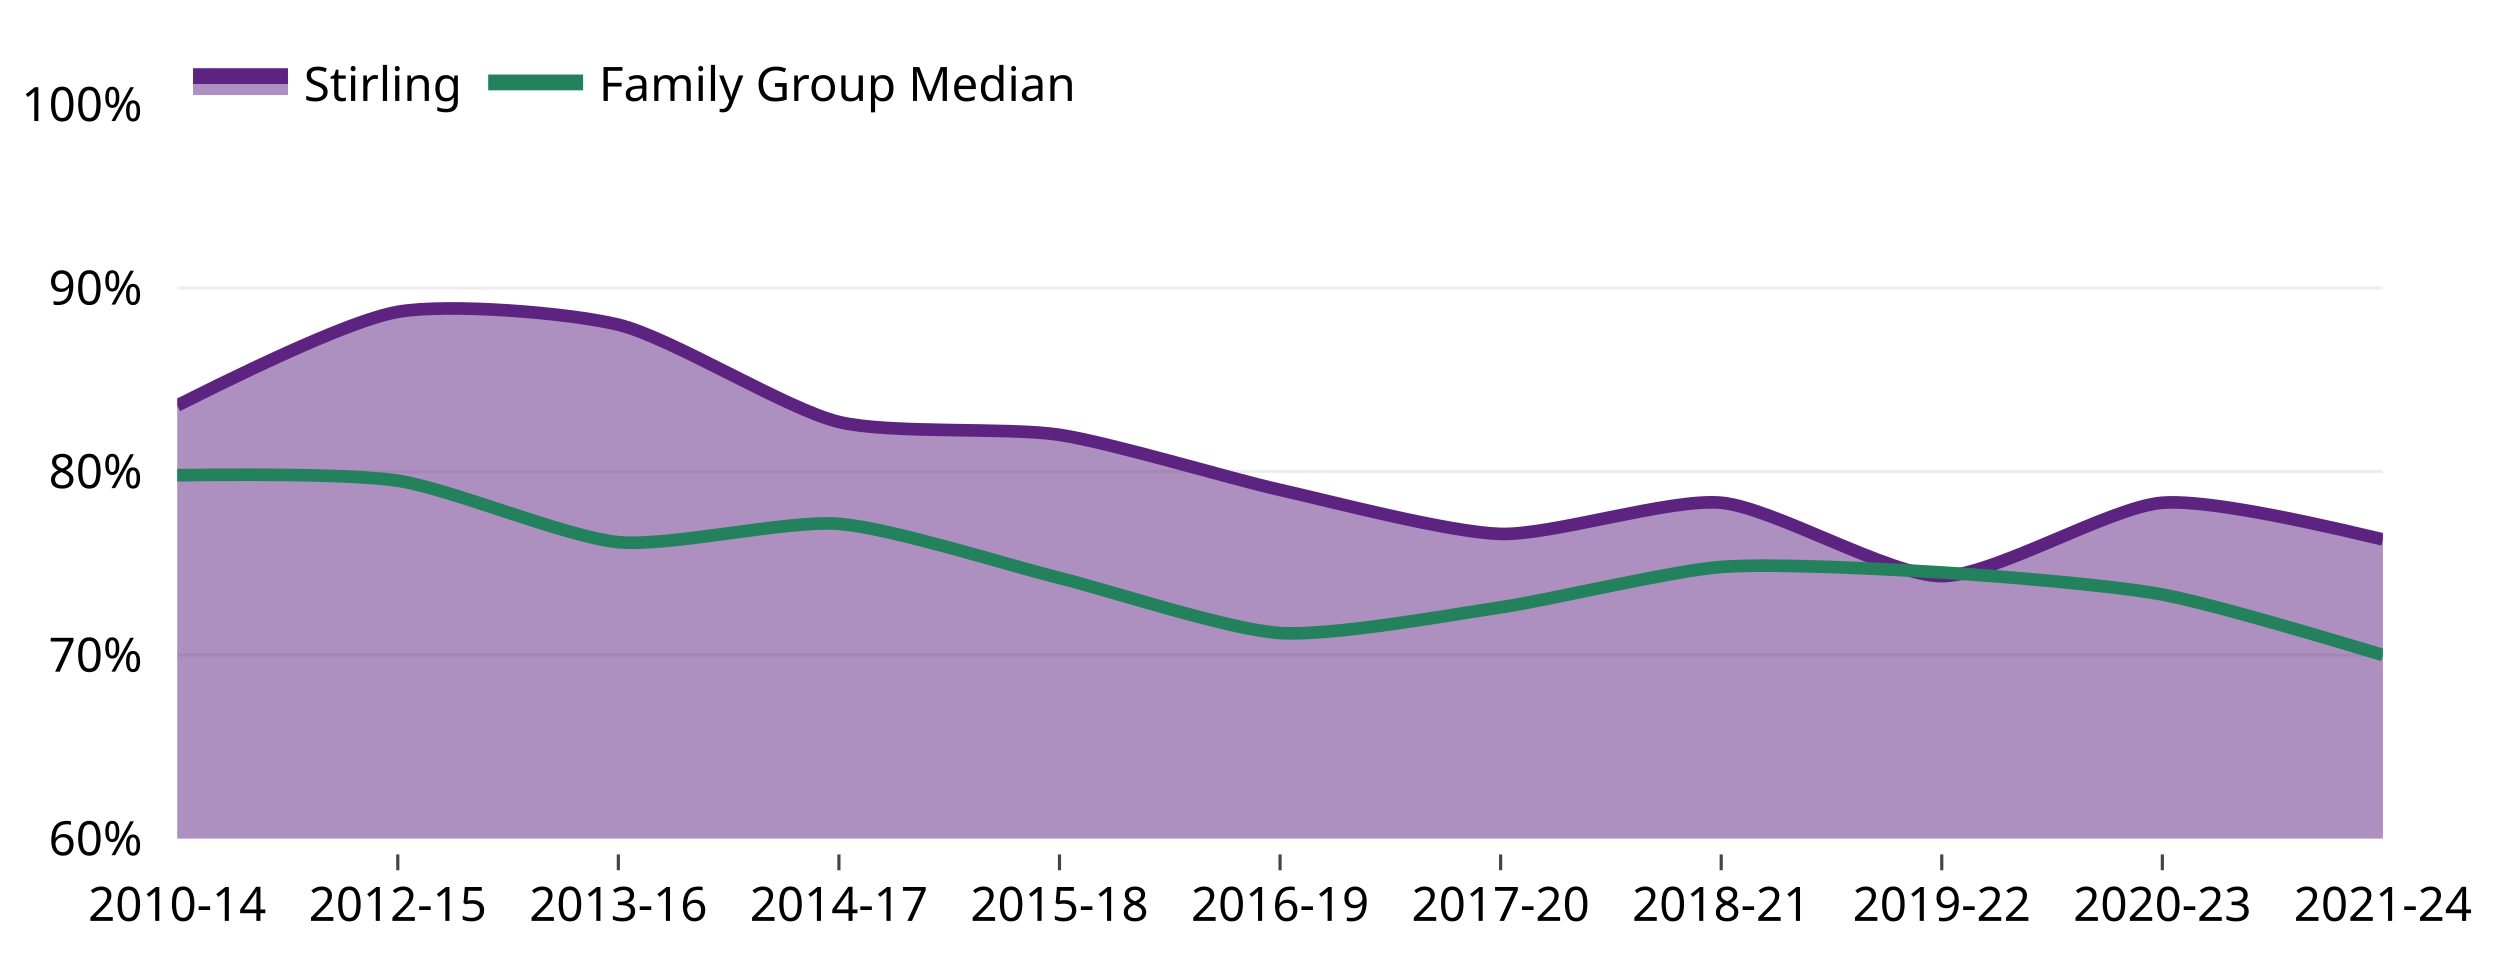
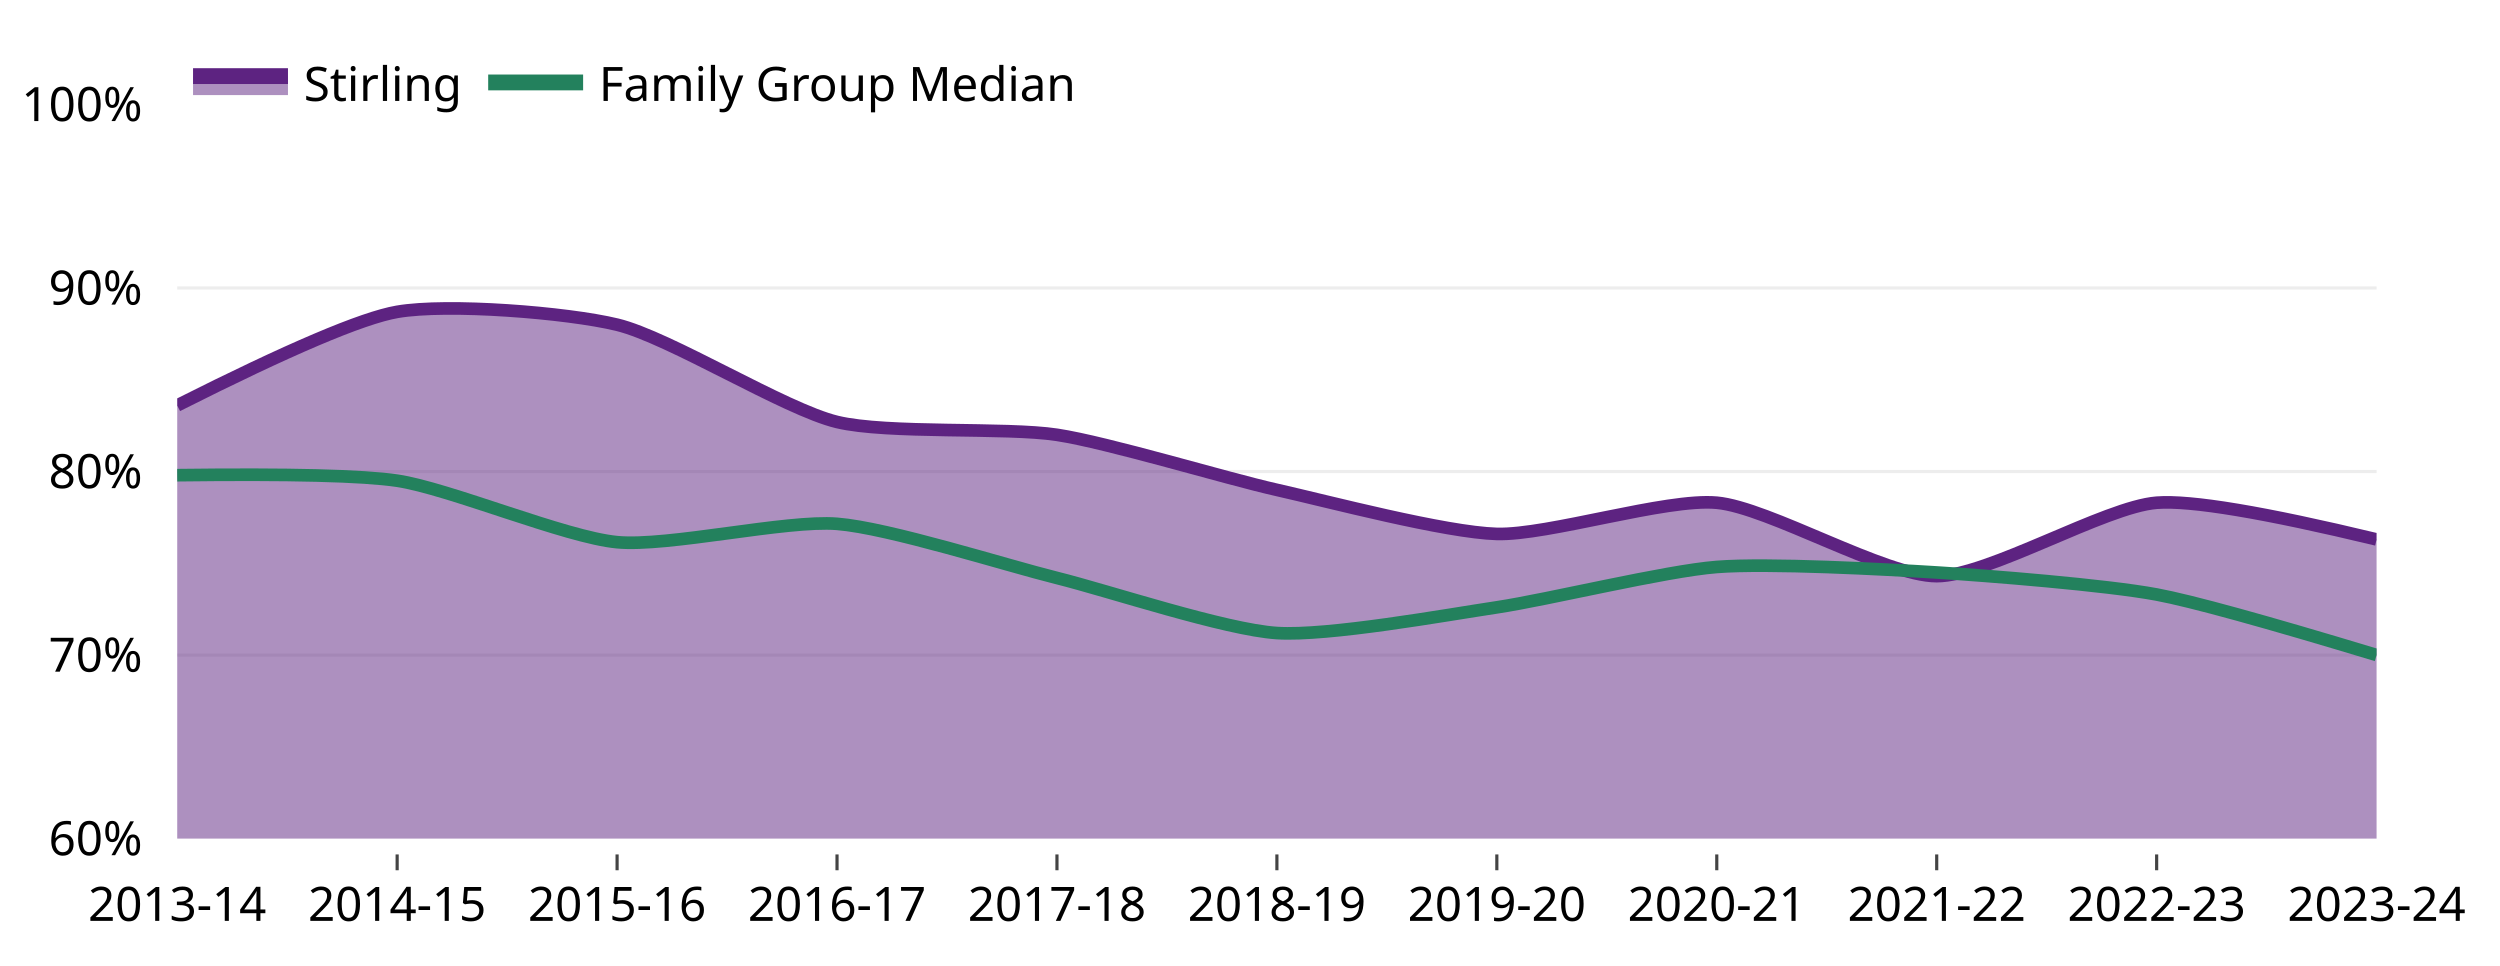
<svg xmlns="http://www.w3.org/2000/svg" class="main-svg" width="790" height="305" style="" viewBox="0 0 790 305">
  <rect x="0" y="0" width="790" height="305" style="fill: rgb(255, 255, 255); fill-opacity: 1;" />
-   <defs id="defs-3833c0">
+   <defs id="defs-30b150">
    <g class="clips">
-       <clipPath id="clip3833c0xyplot" class="plotclip">
-         <rect width="697" height="232" />
-       </clipPath>
-       <clipPath class="axesclip" id="clip3833c0x">
-         <rect x="56" y="0" width="697" height="305" />
-       </clipPath>
-       <clipPath class="axesclip" id="clip3833c0y">
+       <clipPath id="clip30b150xyplot" class="plotclip">
+         <rect width="695" height="232" />
+       </clipPath>
+       <clipPath class="axesclip" id="clip30b150x">
+         <rect x="56" y="0" width="695" height="305" />
+       </clipPath>
+       <clipPath class="axesclip" id="clip30b150y">
        <rect x="0" y="33" width="790" height="232" />
      </clipPath>
-       <clipPath class="axesclip" id="clip3833c0xy">
-         <rect x="56" y="33" width="697" height="232" />
+       <clipPath class="axesclip" id="clip30b150xy">
+         <rect x="56" y="33" width="695" height="232" />
      </clipPath>
    </g>
    <g class="gradients" />
    <g class="patterns" />
  </defs>
  <g class="bglayer">
-     <rect class="bg" x="46" y="23" width="717" height="252" style="fill: rgb(0, 0, 0); fill-opacity: 0; stroke-width: 0;" />
+     <rect class="bg" x="46" y="23" width="715" height="252" style="fill: rgb(0, 0, 0); fill-opacity: 0; stroke-width: 0;" />
  </g>
  <g class="layer-below">
    <g class="imagelayer" />
    <g class="shapelayer" />
  </g>
  <g class="cartesianlayer">
    <g class="subplot xy">
      <g class="layer-subplot">
        <g class="shapelayer" />
        <g class="imagelayer" />
      </g>
      <g class="minor-gridlayer">
        <g class="x" />
        <g class="y" />
      </g>
      <g class="gridlayer">
        <g class="x">
-           <path class="xgrid crisp" transform="translate(125.7,0)" d="M0,33v232" style="stroke: rgb(255, 255, 255); stroke-opacity: 1; stroke-width: 1px;" />
-           <path class="xgrid crisp" transform="translate(195.4,0)" d="M0,33v232" style="stroke: rgb(255, 255, 255); stroke-opacity: 1; stroke-width: 1px;" />
-           <path class="xgrid crisp" transform="translate(265.1,0)" d="M0,33v232" style="stroke: rgb(255, 255, 255); stroke-opacity: 1; stroke-width: 1px;" />
-           <path class="xgrid crisp" transform="translate(334.8,0)" d="M0,33v232" style="stroke: rgb(255, 255, 255); stroke-opacity: 1; stroke-width: 1px;" />
-           <path class="xgrid crisp" transform="translate(404.5,0)" d="M0,33v232" style="stroke: rgb(255, 255, 255); stroke-opacity: 1; stroke-width: 1px;" />
-           <path class="xgrid crisp" transform="translate(474.2,0)" d="M0,33v232" style="stroke: rgb(255, 255, 255); stroke-opacity: 1; stroke-width: 1px;" />
-           <path class="xgrid crisp" transform="translate(543.9,0)" d="M0,33v232" style="stroke: rgb(255, 255, 255); stroke-opacity: 1; stroke-width: 1px;" />
-           <path class="xgrid crisp" transform="translate(613.6,0)" d="M0,33v232" style="stroke: rgb(255, 255, 255); stroke-opacity: 1; stroke-width: 1px;" />
-           <path class="xgrid crisp" transform="translate(683.3,0)" d="M0,33v232" style="stroke: rgb(255, 255, 255); stroke-opacity: 1; stroke-width: 1px;" />
+           <path class="xgrid crisp" transform="translate(125.5,0)" d="M0,33v232" style="stroke: rgb(255, 255, 255); stroke-opacity: 1; stroke-width: 1px;" />
+           <path class="xgrid crisp" transform="translate(195,0)" d="M0,33v232" style="stroke: rgb(255, 255, 255); stroke-opacity: 1; stroke-width: 1px;" />
+           <path class="xgrid crisp" transform="translate(264.5,0)" d="M0,33v232" style="stroke: rgb(255, 255, 255); stroke-opacity: 1; stroke-width: 1px;" />
+           <path class="xgrid crisp" transform="translate(334,0)" d="M0,33v232" style="stroke: rgb(255, 255, 255); stroke-opacity: 1; stroke-width: 1px;" />
+           <path class="xgrid crisp" transform="translate(403.5,0)" d="M0,33v232" style="stroke: rgb(255, 255, 255); stroke-opacity: 1; stroke-width: 1px;" />
+           <path class="xgrid crisp" transform="translate(473,0)" d="M0,33v232" style="stroke: rgb(255, 255, 255); stroke-opacity: 1; stroke-width: 1px;" />
+           <path class="xgrid crisp" transform="translate(542.5,0)" d="M0,33v232" style="stroke: rgb(255, 255, 255); stroke-opacity: 1; stroke-width: 1px;" />
+           <path class="xgrid crisp" transform="translate(612,0)" d="M0,33v232" style="stroke: rgb(255, 255, 255); stroke-opacity: 1; stroke-width: 1px;" />
+           <path class="xgrid crisp" transform="translate(681.5,0)" d="M0,33v232" style="stroke: rgb(255, 255, 255); stroke-opacity: 1; stroke-width: 1px;" />
        </g>
        <g class="y">
-           <path class="ygrid crisp" transform="translate(0,207)" d="M56,0h697" style="stroke: rgb(237, 237, 237); stroke-opacity: 1; stroke-width: 1px;" />
-           <path class="ygrid crisp" transform="translate(0,149)" d="M56,0h697" style="stroke: rgb(237, 237, 237); stroke-opacity: 1; stroke-width: 1px;" />
-           <path class="ygrid crisp" transform="translate(0,91)" d="M56,0h697" style="stroke: rgb(237, 237, 237); stroke-opacity: 1; stroke-width: 1px;" />
+           <path class="ygrid crisp" transform="translate(0,207)" d="M56,0h695" style="stroke: rgb(237, 237, 237); stroke-opacity: 1; stroke-width: 1px;" />
+           <path class="ygrid crisp" transform="translate(0,149)" d="M56,0h695" style="stroke: rgb(237, 237, 237); stroke-opacity: 1; stroke-width: 1px;" />
+           <path class="ygrid crisp" transform="translate(0,91)" d="M56,0h695" style="stroke: rgb(237, 237, 237); stroke-opacity: 1; stroke-width: 1px;" />
        </g>
      </g>
      <g class="zerolinelayer" />
      <path class="xlines-below" />
      <path class="ylines-below" />
      <g class="overlines-below" />
      <g class="xaxislayer-below" />
      <g class="yaxislayer-below" />
      <g class="overaxes-below" />
-       <g class="plot" transform="translate(56,33)" clip-path="url(#clip3833c0xyplot)">
+       <g class="plot" transform="translate(56,33)" clip-path="url(#clip30b150xyplot)">
        <g class="scatterlayer mlayer">
-           <g class="trace scatter trace9bf97b" style="stroke-miterlimit: 2;">
+           <g class="trace scatter tracea8c940" style="stroke-miterlimit: 2;">
            <g class="fills">
              <g>
-                 <path class="js-fill" d="M697,580L0,580L0,95.12Q53.09,68.42 69.7,65.54C85.65,62.78 123.48,65.76 139.4,69.6C156.03,73.61 192.47,96.33 209.1,100.34C225.02,104.18 262.65,101.94 278.8,104.4C295.18,106.9 332.19,118.14 348.5,121.8C364.72,125.44 401.9,135.26 418.2,135.72C434.42,136.18 471.81,124.4 487.9,125.86C504.34,127.35 541.34,149.06 557.6,149.06C573.86,149.06 610.88,127.15 627.3,125.86Q643.41,124.6 697,137.46" style="fill: rgb(93, 35, 129); fill-opacity: 0.5; stroke-width: 0;" />
+                 <path class="js-fill" d="M695,580L0,580L0,95.12Q52.94,68.42 69.5,65.54C85.4,62.78 123.12,65.76 139,69.6C155.59,73.61 191.91,96.33 208.5,100.34C224.38,104.18 261.9,101.94 278,104.4C294.33,106.9 331.24,118.14 347.5,121.8C363.67,125.44 400.74,135.26 417,135.72C433.18,136.18 470.45,124.4 486.5,125.86C502.89,127.35 539.78,149.06 556,149.06C572.22,149.06 609.12,127.15 625.5,125.86Q641.56,124.6 695,137.46" style="fill: rgb(93, 35, 129); fill-opacity: 0.5; stroke-width: 0;" />
              </g>
            </g>
            <g class="errorbars" />
            <g class="lines">
-               <path class="js-line" d="M0,95.12Q53.09,68.42 69.7,65.54C85.65,62.78 123.48,65.76 139.4,69.6C156.03,73.61 192.47,96.33 209.1,100.34C225.02,104.18 262.65,101.94 278.8,104.4C295.18,106.9 332.19,118.14 348.5,121.8C364.72,125.44 401.9,135.26 418.2,135.72C434.42,136.18 471.81,124.4 487.9,125.86C504.34,127.35 541.34,149.06 557.6,149.06C573.86,149.06 610.88,127.15 627.3,125.86Q643.41,124.6 697,137.46" style="vector-effect: none; fill: none; stroke: rgb(93, 35, 129); stroke-opacity: 1; stroke-width: 4px; opacity: 1;" />
+               <path class="js-line" d="M0,95.12Q52.94,68.42 69.5,65.54C85.4,62.78 123.12,65.76 139,69.6C155.59,73.61 191.91,96.33 208.5,100.34C224.38,104.18 261.9,101.94 278,104.4C294.33,106.9 331.24,118.14 347.5,121.8C363.67,125.44 400.74,135.26 417,135.72C433.18,136.18 470.45,124.4 486.5,125.86C502.89,127.35 539.78,149.06 556,149.06C572.22,149.06 609.12,127.15 625.5,125.86Q641.56,124.6 695,137.46" style="vector-effect: none; fill: none; stroke: rgb(93, 35, 129); stroke-opacity: 1; stroke-width: 4px; opacity: 1;" />
            </g>
            <g class="points" />
            <g class="text" />
          </g>
-           <g class="trace scatter trace97117c" style="stroke-miterlimit: 2; opacity: 1;">
+           <g class="trace scatter trace66c48d" style="stroke-miterlimit: 2; opacity: 1;">
            <g class="fills" />
            <g class="errorbars" />
            <g class="lines">
-               <path class="js-line" d="M0,117.16Q53.58,116.49 69.7,118.9C86.12,121.35 123,136.78 139.4,138.33C155.53,139.86 192.94,131.25 209.1,132.53C225.47,133.82 262.54,145.61 278.8,149.64C295.07,153.67 332.14,165.99 348.5,167.04C364.67,168.08 401.98,161.35 418.2,158.92C434.5,156.48 471.57,147.44 487.9,146.16C504.1,144.89 541.36,146.89 557.6,147.9C573.88,148.91 611.16,151.86 627.3,154.86Q643.69,157.91 697,174" style="vector-effect: none; fill: none; stroke: rgb(35, 129, 93); stroke-opacity: 1; stroke-width: 4px; opacity: 1;" />
+               <path class="js-line" d="M0,117.16Q53.43,116.49 69.5,118.9C85.87,121.35 122.64,136.78 139,138.33C155.08,139.86 192.39,131.25 208.5,132.53C224.82,133.82 261.79,145.61 278,149.64C294.22,153.67 331.19,165.99 347.5,167.04C363.62,168.08 400.82,161.35 417,158.92C433.26,156.48 470.22,147.44 486.5,146.16C502.65,144.89 539.8,146.89 556,147.9C572.24,148.91 609.41,151.86 625.5,154.86Q641.85,157.91 695,174" style="vector-effect: none; fill: none; stroke: rgb(35, 129, 93); stroke-opacity: 1; stroke-width: 4px; opacity: 1;" />
            </g>
            <g class="points" />
            <g class="text" />
          </g>
        </g>
      </g>
      <g class="overplot" />
      <path class="xlines-above crisp" d="" style="fill: none; stroke-width: 1px; stroke: rgb(0, 0, 0); stroke-opacity: 0;" />
      <path class="ylines-above crisp" d="M0,0" style="fill: none;" />
      <g class="overlines-above" />
      <g class="xaxislayer-above">
-         <path class="xtick ticks crisp" d="M0,275v-5" transform="translate(125.7,0)" style="stroke: rgb(68, 68, 68); stroke-opacity: 1; stroke-width: 1px;" />
-         <path class="xtick ticks crisp" d="M0,275v-5" transform="translate(195.4,0)" style="stroke: rgb(68, 68, 68); stroke-opacity: 1; stroke-width: 1px;" />
-         <path class="xtick ticks crisp" d="M0,275v-5" transform="translate(265.1,0)" style="stroke: rgb(68, 68, 68); stroke-opacity: 1; stroke-width: 1px;" />
-         <path class="xtick ticks crisp" d="M0,275v-5" transform="translate(334.8,0)" style="stroke: rgb(68, 68, 68); stroke-opacity: 1; stroke-width: 1px;" />
-         <path class="xtick ticks crisp" d="M0,275v-5" transform="translate(404.5,0)" style="stroke: rgb(68, 68, 68); stroke-opacity: 1; stroke-width: 1px;" />
-         <path class="xtick ticks crisp" d="M0,275v-5" transform="translate(474.2,0)" style="stroke: rgb(68, 68, 68); stroke-opacity: 1; stroke-width: 1px;" />
-         <path class="xtick ticks crisp" d="M0,275v-5" transform="translate(543.9,0)" style="stroke: rgb(68, 68, 68); stroke-opacity: 1; stroke-width: 1px;" />
-         <path class="xtick ticks crisp" d="M0,275v-5" transform="translate(613.6,0)" style="stroke: rgb(68, 68, 68); stroke-opacity: 1; stroke-width: 1px;" />
-         <path class="xtick ticks crisp" d="M0,275v-5" transform="translate(683.3,0)" style="stroke: rgb(68, 68, 68); stroke-opacity: 1; stroke-width: 1px;" />
-         <g class="xtick">
-           <text text-anchor="middle" x="0" y="291" transform="translate(56,0)" style="font-family: 'Segoe UI Semibold'; font-size: 15px; fill: rgb(0, 0, 0); fill-opacity: 1; white-space: pre; opacity: 1;">2010-14</text>
-         </g>
-         <g class="xtick">
-           <text text-anchor="middle" x="0" y="291" transform="translate(125.7,0)" style="font-family: 'Segoe UI Semibold'; font-size: 15px; fill: rgb(0, 0, 0); fill-opacity: 1; white-space: pre; opacity: 1;">2012-15</text>
-         </g>
-         <g class="xtick">
-           <text text-anchor="middle" x="0" y="291" transform="translate(195.4,0)" style="font-family: 'Segoe UI Semibold'; font-size: 15px; fill: rgb(0, 0, 0); fill-opacity: 1; white-space: pre; opacity: 1;">2013-16</text>
-         </g>
-         <g class="xtick">
-           <text text-anchor="middle" x="0" y="291" transform="translate(265.1,0)" style="font-family: 'Segoe UI Semibold'; font-size: 15px; fill: rgb(0, 0, 0); fill-opacity: 1; white-space: pre; opacity: 1;">2014-17</text>
-         </g>
-         <g class="xtick">
-           <text text-anchor="middle" x="0" y="291" transform="translate(334.8,0)" style="font-family: 'Segoe UI Semibold'; font-size: 15px; fill: rgb(0, 0, 0); fill-opacity: 1; white-space: pre; opacity: 1;">2015-18</text>
-         </g>
-         <g class="xtick">
-           <text text-anchor="middle" x="0" y="291" transform="translate(404.5,0)" style="font-family: 'Segoe UI Semibold'; font-size: 15px; fill: rgb(0, 0, 0); fill-opacity: 1; white-space: pre; opacity: 1;">2016-19</text>
-         </g>
-         <g class="xtick">
-           <text text-anchor="middle" x="0" y="291" transform="translate(474.2,0)" style="font-family: 'Segoe UI Semibold'; font-size: 15px; fill: rgb(0, 0, 0); fill-opacity: 1; white-space: pre; opacity: 1;">2017-20</text>
-         </g>
-         <g class="xtick">
-           <text text-anchor="middle" x="0" y="291" transform="translate(543.9,0)" style="font-family: 'Segoe UI Semibold'; font-size: 15px; fill: rgb(0, 0, 0); fill-opacity: 1; white-space: pre; opacity: 1;">2018-21</text>
-         </g>
-         <g class="xtick">
-           <text text-anchor="middle" x="0" y="291" transform="translate(613.6,0)" style="font-family: 'Segoe UI Semibold'; font-size: 15px; fill: rgb(0, 0, 0); fill-opacity: 1; white-space: pre; opacity: 1;">2019-22</text>
-         </g>
-         <g class="xtick">
-           <text text-anchor="middle" x="0" y="291" transform="translate(683.3,0)" style="font-family: 'Segoe UI Semibold'; font-size: 15px; fill: rgb(0, 0, 0); fill-opacity: 1; white-space: pre; opacity: 1;">2020-23</text>
-         </g>
-         <g class="xtick">
-           <text text-anchor="middle" x="0" y="291" transform="translate(753,0)" style="font-family: 'Segoe UI Semibold'; font-size: 15px; fill: rgb(0, 0, 0); fill-opacity: 1; white-space: pre; opacity: 1;">2021-24</text>
+         <path class="xtick ticks crisp" d="M0,275v-5" transform="translate(125.5,0)" style="stroke: rgb(68, 68, 68); stroke-opacity: 1; stroke-width: 1px;" />
+         <path class="xtick ticks crisp" d="M0,275v-5" transform="translate(195,0)" style="stroke: rgb(68, 68, 68); stroke-opacity: 1; stroke-width: 1px;" />
+         <path class="xtick ticks crisp" d="M0,275v-5" transform="translate(264.5,0)" style="stroke: rgb(68, 68, 68); stroke-opacity: 1; stroke-width: 1px;" />
+         <path class="xtick ticks crisp" d="M0,275v-5" transform="translate(334,0)" style="stroke: rgb(68, 68, 68); stroke-opacity: 1; stroke-width: 1px;" />
+         <path class="xtick ticks crisp" d="M0,275v-5" transform="translate(403.5,0)" style="stroke: rgb(68, 68, 68); stroke-opacity: 1; stroke-width: 1px;" />
+         <path class="xtick ticks crisp" d="M0,275v-5" transform="translate(473,0)" style="stroke: rgb(68, 68, 68); stroke-opacity: 1; stroke-width: 1px;" />
+         <path class="xtick ticks crisp" d="M0,275v-5" transform="translate(542.5,0)" style="stroke: rgb(68, 68, 68); stroke-opacity: 1; stroke-width: 1px;" />
+         <path class="xtick ticks crisp" d="M0,275v-5" transform="translate(612,0)" style="stroke: rgb(68, 68, 68); stroke-opacity: 1; stroke-width: 1px;" />
+         <path class="xtick ticks crisp" d="M0,275v-5" transform="translate(681.5,0)" style="stroke: rgb(68, 68, 68); stroke-opacity: 1; stroke-width: 1px;" />
+         <g class="xtick">
+           <text text-anchor="middle" x="0" y="291" transform="translate(56,0)" style="font-family: 'Segoe UI Semibold'; font-size: 15px; fill: rgb(0, 0, 0); fill-opacity: 1; white-space: pre; opacity: 1;">2013-14</text>
+         </g>
+         <g class="xtick">
+           <text text-anchor="middle" x="0" y="291" transform="translate(125.5,0)" style="font-family: 'Segoe UI Semibold'; font-size: 15px; fill: rgb(0, 0, 0); fill-opacity: 1; white-space: pre; opacity: 1;">2014-15</text>
+         </g>
+         <g class="xtick">
+           <text text-anchor="middle" x="0" y="291" transform="translate(195,0)" style="font-family: 'Segoe UI Semibold'; font-size: 15px; fill: rgb(0, 0, 0); fill-opacity: 1; white-space: pre; opacity: 1;">2015-16</text>
+         </g>
+         <g class="xtick">
+           <text text-anchor="middle" x="0" y="291" transform="translate(264.5,0)" style="font-family: 'Segoe UI Semibold'; font-size: 15px; fill: rgb(0, 0, 0); fill-opacity: 1; white-space: pre; opacity: 1;">2016-17</text>
+         </g>
+         <g class="xtick">
+           <text text-anchor="middle" x="0" y="291" transform="translate(334,0)" style="font-family: 'Segoe UI Semibold'; font-size: 15px; fill: rgb(0, 0, 0); fill-opacity: 1; white-space: pre; opacity: 1;">2017-18</text>
+         </g>
+         <g class="xtick">
+           <text text-anchor="middle" x="0" y="291" transform="translate(403.5,0)" style="font-family: 'Segoe UI Semibold'; font-size: 15px; fill: rgb(0, 0, 0); fill-opacity: 1; white-space: pre; opacity: 1;">2018-19</text>
+         </g>
+         <g class="xtick">
+           <text text-anchor="middle" x="0" y="291" transform="translate(473,0)" style="font-family: 'Segoe UI Semibold'; font-size: 15px; fill: rgb(0, 0, 0); fill-opacity: 1; white-space: pre; opacity: 1;">2019-20</text>
+         </g>
+         <g class="xtick">
+           <text text-anchor="middle" x="0" y="291" transform="translate(542.5,0)" style="font-family: 'Segoe UI Semibold'; font-size: 15px; fill: rgb(0, 0, 0); fill-opacity: 1; white-space: pre; opacity: 1;">2020-21</text>
+         </g>
+         <g class="xtick">
+           <text text-anchor="middle" x="0" y="291" transform="translate(612,0)" style="font-family: 'Segoe UI Semibold'; font-size: 15px; fill: rgb(0, 0, 0); fill-opacity: 1; white-space: pre; opacity: 1;">2021-22</text>
+         </g>
+         <g class="xtick">
+           <text text-anchor="middle" x="0" y="291" transform="translate(681.5,0)" style="font-family: 'Segoe UI Semibold'; font-size: 15px; fill: rgb(0, 0, 0); fill-opacity: 1; white-space: pre; opacity: 1;">2022-23</text>
+         </g>
+         <g class="xtick">
+           <text text-anchor="middle" x="0" y="291" transform="translate(751,0)" style="font-family: 'Segoe UI Semibold'; font-size: 15px; fill: rgb(0, 0, 0); fill-opacity: 1; white-space: pre; opacity: 1;">2023-24</text>
        </g>
      </g>
      <g class="yaxislayer-above">
        <g class="ytick">
          <text text-anchor="end" x="45" y="5.25" transform="translate(0,265)" style="font-family: 'Segoe UI Semibold'; font-size: 15px; fill: rgb(0, 0, 0); fill-opacity: 1; white-space: pre; opacity: 1;">60%</text>
        </g>
        <g class="ytick">
          <text text-anchor="end" x="45" y="5.25" style="font-family: 'Segoe UI Semibold'; font-size: 15px; fill: rgb(0, 0, 0); fill-opacity: 1; white-space: pre; opacity: 1;" transform="translate(0,207)">70%</text>
        </g>
        <g class="ytick">
          <text text-anchor="end" x="45" y="5.25" style="font-family: 'Segoe UI Semibold'; font-size: 15px; fill: rgb(0, 0, 0); fill-opacity: 1; white-space: pre; opacity: 1;" transform="translate(0,149)">80%</text>
        </g>
        <g class="ytick">
          <text text-anchor="end" x="45" y="5.25" style="font-family: 'Segoe UI Semibold'; font-size: 15px; fill: rgb(0, 0, 0); fill-opacity: 1; white-space: pre; opacity: 1;" transform="translate(0,91)">90%</text>
        </g>
        <g class="ytick">
          <text text-anchor="end" x="45" y="5.25" style="font-family: 'Segoe UI Semibold'; font-size: 15px; fill: rgb(0, 0, 0); fill-opacity: 1; white-space: pre; opacity: 1;" transform="translate(0,33)">100%</text>
        </g>
      </g>
      <g class="overaxes-above" />
    </g>
  </g>
  <g class="polarlayer" />
  <g class="smithlayer" />
  <g class="ternarylayer" />
  <g class="geolayer" />
  <g class="funnelarealayer" />
  <g class="pielayer" />
  <g class="iciclelayer" />
  <g class="treemaplayer" />
  <g class="sunburstlayer" />
  <g class="glimages" />
-   <defs id="topdefs-3833c0">
+   <defs id="topdefs-30b150">
    <g class="clips" />
-     <clipPath id="legend3833c0">
+     <clipPath id="legend30b150">
      <rect width="285" height="33" x="0" y="0" />
    </clipPath>
  </defs>
  <g class="layer-above">
    <g class="imagelayer" />
    <g class="shapelayer" />
  </g>
  <g class="infolayer">
    <g class="legend" pointer-events="all" transform="translate(56,9.8)">
      <rect class="bg" shape-rendering="crispEdges" width="285" height="33" x="0" y="0" style="stroke: rgb(68, 68, 68); stroke-opacity: 1; fill: rgb(0, 0, 0); fill-opacity: 0; stroke-width: 0px;" />
-       <g class="scrollbox" transform="" clip-path="url(#legend3833c0)">
+       <g class="scrollbox" transform="" clip-path="url(#legend30b150)">
        <g class="groups">
          <g class="traces" transform="translate(0,16.25)" style="opacity: 1;">
            <text class="legendtext" text-anchor="start" x="40" y="5.85" style="font-family: 'Segoe UI Semibold'; font-size: 15px; fill: rgb(0, 0, 0); fill-opacity: 1; white-space: pre;">Stirling</text>
            <g class="layers">
              <g class="legendfill">
                <path class="js-fill" d="M5,-2h30v6h-30z" style="stroke-width: 0; fill: rgb(93, 35, 129); fill-opacity: 0.5;" />
              </g>
              <g class="legendlines">
                <path class="js-line" d="M5,-2h30" style="fill: none; stroke: rgb(93, 35, 129); stroke-opacity: 1; stroke-width: 5px;" />
              </g>
              <g class="legendsymbols">
                <g class="legendpoints" />
              </g>
            </g>
            <rect class="legendtoggle" x="0" y="-11.25" width="90.766" height="22.5" style="fill: rgb(0, 0, 0); fill-opacity: 0;" />
          </g>
          <g class="traces" transform="translate(93.26562,16.25)" style="opacity: 1;">
            <text class="legendtext" text-anchor="start" x="40" y="5.85" style="font-family: 'Segoe UI Semibold'; font-size: 15px; fill: rgb(0, 0, 0); fill-opacity: 1; white-space: pre;">Family Group Median</text>
            <g class="layers" style="opacity: 1;">
              <g class="legendfill" />
              <g class="legendlines">
                <path class="js-line" d="M5,0h30" style="fill: none; stroke: rgb(35, 129, 93); stroke-opacity: 1; stroke-width: 5px;" />
              </g>
              <g class="legendsymbols">
                <g class="legendpoints" />
              </g>
            </g>
            <rect class="legendtoggle" x="0" y="-11.25" width="188.609" height="22.5" style="fill: rgb(0, 0, 0); fill-opacity: 0;" />
          </g>
        </g>
      </g>
      <rect class="scrollbar" rx="20" ry="3" width="0" height="0" x="0" y="0" style="fill: rgb(128, 139, 164); fill-opacity: 1;" />
    </g>
    <g class="g-gtitle" />
    <g class="g-xtitle" />
    <g class="g-ytitle" />
  </g>
</svg>
